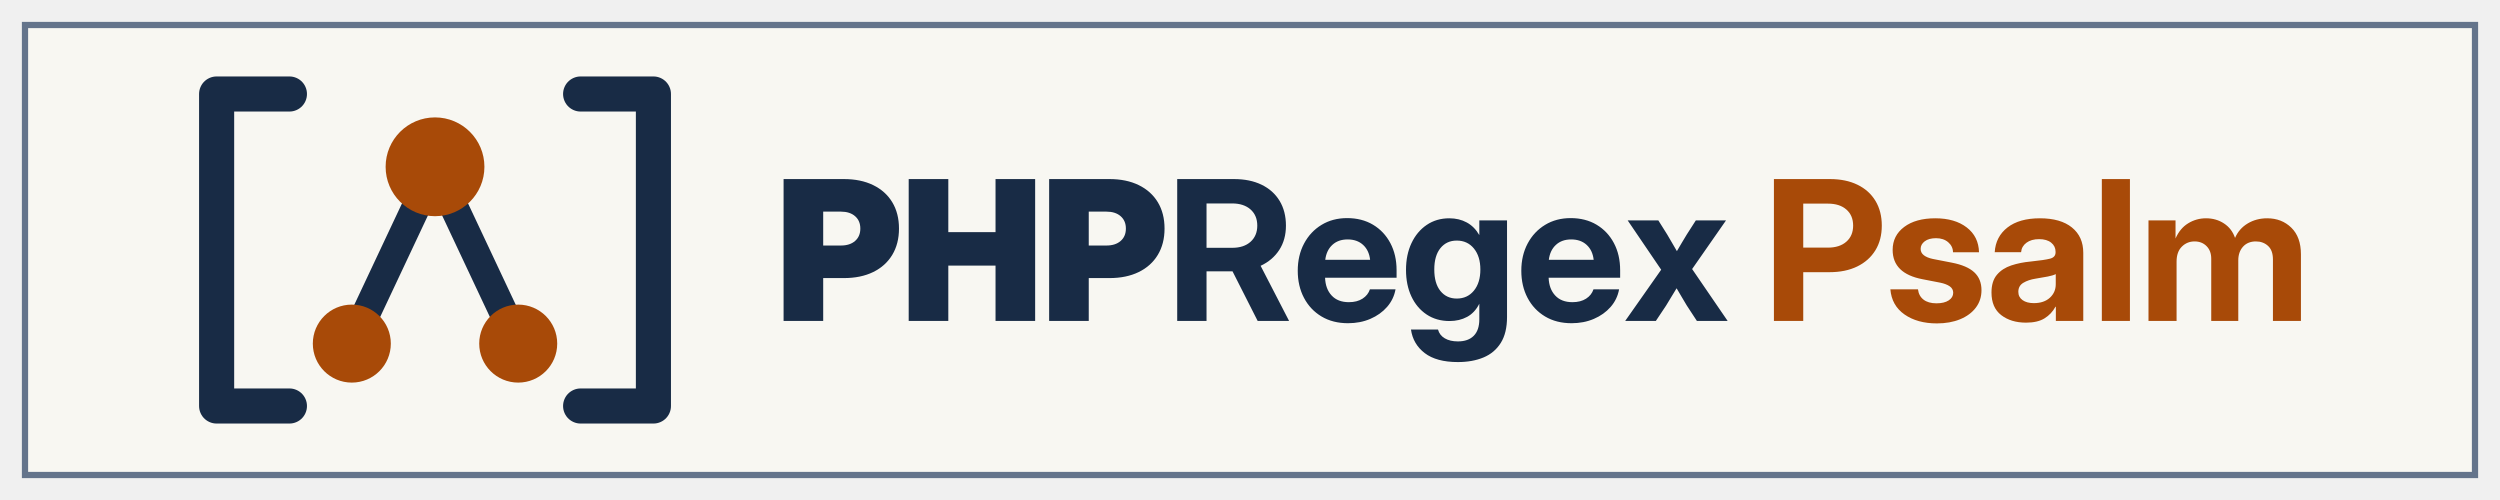
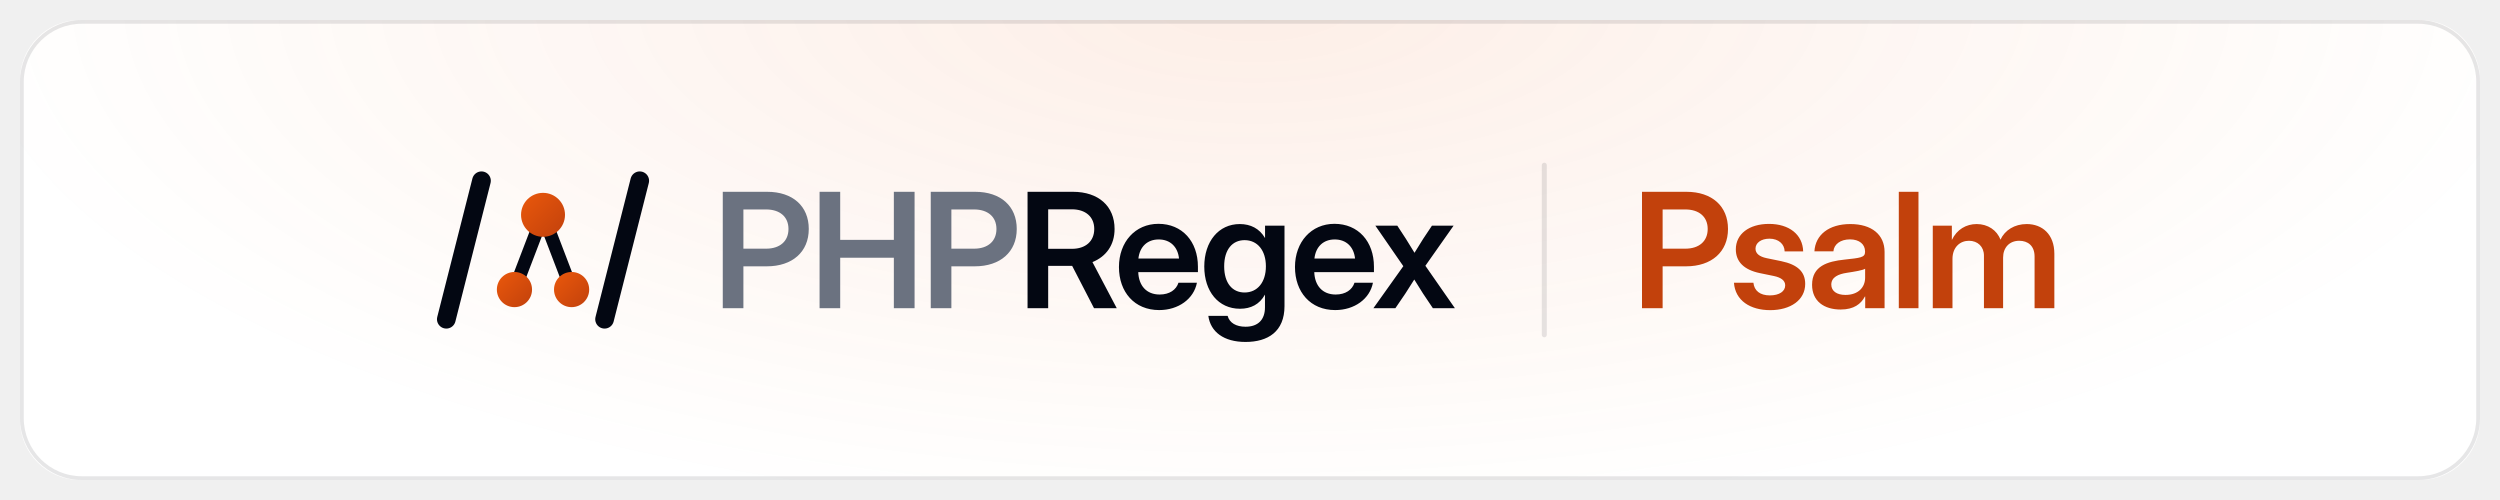
- <svg xmlns="http://www.w3.org/2000/svg" viewBox="0 0 1000 200" width="1000" height="200" role="img">
-   <style>.paper{fill:#F8F7F2}.ink-f{fill:#182B45}.ink-s{stroke:#182B45;fill:none}.amber-f{fill:#A84A08}</style>
-   <rect x="10" y="10" width="980" height="180" class="paper" stroke="#64748B" stroke-width="2.5" />
-   <g transform="translate(174.0078 100) scale(0.52)">
-     <g fill="none" class="ink-s" stroke-width="27" stroke-linecap="round" stroke-linejoin="round">
-       <path d="M-112-120H-168V120H-112" />
-       <path d="M112-120H168V120H112" />
+ <svg xmlns="http://www.w3.org/2000/svg" viewBox="0 0 1000 200" width="1000" height="200" role="img" aria-label="PHPRegex Psalm">
+   <defs>
+     <linearGradient id="n" x1="0" y1="0" x2="1" y2="1">
+       <stop offset="0" stop-color="#EA580C" />
+       <stop offset="1" stop-color="#C2410C" />
+     </linearGradient>
+     <radialGradient id="halo" cx="500" cy="0" r="1" gradientUnits="userSpaceOnUse" gradientTransform="translate(500 0) scale(520 210) translate(-500 0)">
+       <stop offset="0" stop-color="rgba(234,88,12,0.10)" />
+       <stop offset="1" stop-color="rgba(234,88,12,0.10)" stop-opacity="0" />
+     </radialGradient>
+   </defs>
+   <rect x="8" y="8" width="984" height="184" rx="24" fill="#FFFFFF" />
+   <rect x="8" y="8" width="984" height="184" rx="24" fill="url(#halo)" />
+   <rect x="8.75" y="8.75" width="982.5" height="182.5" rx="24" fill="none" stroke="rgba(3,7,18,0.10)" stroke-width="1.5" />
+   <g transform="translate(217.21 100.00) scale(0.2198)">
+     <g fill="none" stroke="#030712" stroke-linecap="round">
+       <path d="M-176 126L-112 -126M112 126L176 -126" stroke-width="34" />
+       <path d="M0 -64L-52 72M0 -64L52 72" stroke-width="24" />
    </g>
-     <g transform="translate(0 14)">
-       <path d="M0-78L-64 58M0-78L64 58" fill="none" class="ink-s" stroke-width="22" stroke-linecap="round" />
-       <circle cx="0" cy="-78" r="38" class="amber-f" />
-       <circle cx="-64" cy="58" r="30" class="amber-f" />
-       <circle cx="64" cy="58" r="30" class="amber-f" />
+     <g fill="url(#n)">
+       <circle cx="0" cy="-64" r="40" />
+       <circle cx="-52" cy="72" r="32" />
+       <circle cx="52" cy="72" r="32" />
    </g>
  </g>
-   <g transform="translate(310.3878 128.374)">
-     <path d="M3.047 0.0V-56.748H27.155Q33.935 -56.748 38.886 -54.33Q43.837 -51.911 46.522 -47.474Q49.207 -43.037 49.207 -36.943Q49.207 -30.888 46.522 -26.432Q43.837 -21.976 38.886 -19.557Q33.935 -17.139 27.155 -17.139H18.891V0.0ZM18.891 -30.164H25.975Q29.555 -30.164 31.649 -31.992Q33.744 -33.82 33.744 -36.943Q33.744 -40.066 31.649 -41.895Q29.555 -43.723 25.975 -43.723H18.891ZM53.092 0.0V-56.748H68.936V-35.534H87.826V-56.748H103.67V0.0H87.826V-22.128H68.936V0.0ZM109.269 0.0V-56.748H133.377Q140.156 -56.748 145.107 -54.33Q150.059 -51.911 152.744 -47.474Q155.429 -43.037 155.429 -36.943Q155.429 -30.888 152.744 -26.432Q150.059 -21.976 145.107 -19.557Q140.156 -17.139 133.377 -17.139H125.112V0.0ZM125.112 -30.164H132.196Q135.776 -30.164 137.871 -31.992Q139.966 -33.82 139.966 -36.943Q139.966 -40.066 137.871 -41.895Q135.776 -43.723 132.196 -43.723H125.112Z" class="ink-f" />
-     <path transform="translate(156.2666 0)" d="M4.228 0.0V-56.748H26.927Q33.325 -56.748 37.991 -54.482Q42.656 -52.216 45.189 -48.026Q47.722 -43.837 47.722 -38.124Q47.722 -32.487 45.037 -28.374Q42.352 -24.261 37.591 -22.052L48.979 0.0H36.41L26.355 -19.843Q26.317 -19.843 26.241 -19.843H15.958V0.0ZM15.958 -29.25H26.241Q30.888 -29.25 33.573 -31.668Q36.258 -34.087 36.258 -38.124Q36.258 -42.199 33.554 -44.599Q30.85 -46.998 26.203 -46.998H15.958ZM72.554 0.914Q66.46 0.914 61.947 -1.79Q57.434 -4.494 54.939 -9.236Q52.444 -13.978 52.444 -20.071Q52.444 -26.203 54.977 -30.964Q57.51 -35.725 61.966 -38.429Q66.422 -41.133 72.173 -41.133Q78.114 -41.133 82.551 -38.486Q86.988 -35.839 89.483 -31.135Q91.978 -26.432 91.978 -20.3V-17.291H63.375Q63.527 -12.835 66.003 -10.169Q68.479 -7.503 72.896 -7.503Q76.172 -7.503 78.362 -8.912Q80.552 -10.321 81.313 -12.645H91.559Q90.835 -8.646 88.169 -5.599Q85.503 -2.552 81.466 -0.819Q77.429 0.914 72.554 0.914ZM63.451 -24.451H81.39Q80.971 -28.222 78.59 -30.412Q76.21 -32.602 72.401 -32.602Q68.631 -32.602 66.27 -30.412Q63.908 -28.222 63.451 -24.451ZM116.505 16.453Q107.936 16.453 103.251 12.873Q98.566 9.293 97.729 3.428H108.545Q109.154 5.713 111.249 6.951Q113.344 8.188 116.505 8.188Q120.618 8.188 122.846 5.941Q125.074 3.694 125.074 -0.647V-6.817H125.036Q123.246 -3.275 120.18 -1.619Q117.114 0.038 113.153 0.038Q107.897 0.038 103.975 -2.59Q100.052 -5.218 97.9 -9.807Q95.748 -14.396 95.748 -20.414Q95.748 -26.47 97.938 -31.116Q100.128 -35.763 104.032 -38.41Q107.936 -41.057 113.077 -41.057Q116.962 -41.057 120.028 -39.4Q123.094 -37.743 125.036 -34.392H125.074V-40.219H136.157V-1.562Q136.157 4.799 133.663 8.779Q131.168 12.759 126.75 14.606Q122.332 16.453 116.505 16.453ZM116.048 -8.95Q120.313 -8.95 122.903 -12.111Q125.493 -15.272 125.493 -20.566Q125.493 -25.822 122.903 -28.983Q120.313 -32.145 116.048 -32.145Q111.973 -32.145 109.516 -29.117Q107.06 -26.089 107.06 -20.566Q107.06 -15.006 109.516 -11.978Q111.973 -8.95 116.048 -8.95ZM161.979 0.914Q155.886 0.914 151.373 -1.79Q146.859 -4.494 144.365 -9.236Q141.87 -13.978 141.87 -20.071Q141.87 -26.203 144.403 -30.964Q146.936 -35.725 151.392 -38.429Q155.848 -41.133 161.599 -41.133Q167.54 -41.133 171.977 -38.486Q176.414 -35.839 178.909 -31.135Q181.403 -26.432 181.403 -20.3V-17.291H152.801Q152.953 -12.835 155.429 -10.169Q157.904 -7.503 162.322 -7.503Q165.598 -7.503 167.788 -8.912Q169.978 -10.321 170.739 -12.645H180.984Q180.261 -8.646 177.595 -5.599Q174.929 -2.552 170.892 -0.819Q166.854 0.914 161.979 0.914ZM152.877 -24.451H170.815Q170.396 -28.222 168.016 -30.412Q165.636 -32.602 161.827 -32.602Q158.057 -32.602 155.695 -30.412Q153.334 -28.222 152.877 -24.451ZM183.422 0.0 197.818 -20.49 184.412 -40.219H196.676L200.218 -34.582Q201.246 -32.83 202.198 -31.192Q203.15 -29.555 204.103 -27.917Q205.055 -29.555 206.026 -31.192Q206.997 -32.83 208.063 -34.582L211.682 -40.219H223.755L210.196 -20.757L224.402 0.0H212.101L208.063 -6.17Q206.959 -7.998 205.969 -9.693Q204.979 -11.388 203.988 -13.063Q202.96 -11.388 201.932 -9.693Q200.903 -7.998 199.799 -6.17L195.686 0.0Z" class="ink-f" />
-     <path transform="translate(394.9512 0)" d="M4.228 0.0V-56.748H26.622Q32.982 -56.748 37.648 -54.482Q42.313 -52.216 44.846 -48.026Q47.379 -43.837 47.379 -38.124Q47.379 -32.411 44.808 -28.241Q42.237 -24.07 37.553 -21.785Q32.868 -19.5 26.47 -19.5H15.958V0.0ZM15.958 -29.326H25.86Q30.507 -29.326 33.211 -31.707Q35.915 -34.087 35.915 -38.124Q35.915 -42.199 33.211 -44.561Q30.507 -46.922 25.86 -46.922H15.958ZM69.431 0.99Q61.585 0.99 56.462 -2.59Q51.34 -6.17 50.807 -12.645H61.852Q62.156 -10.017 64.061 -8.531Q65.965 -7.046 69.24 -7.046Q72.363 -7.046 74.153 -8.227Q75.943 -9.407 75.943 -11.273Q75.943 -12.873 74.553 -13.844Q73.163 -14.815 70.726 -15.311L63.68 -16.682Q51.721 -18.967 51.721 -28.412Q51.721 -34.125 56.329 -37.591Q60.938 -41.057 68.783 -41.057Q76.591 -41.057 81.352 -37.4Q86.112 -33.744 86.265 -27.46H75.867Q75.829 -29.859 73.944 -31.478Q72.059 -33.097 69.088 -33.097Q66.193 -33.097 64.556 -31.859Q62.918 -30.621 62.918 -28.831Q62.918 -27.27 64.194 -26.279Q65.47 -25.289 67.793 -24.794L75.41 -23.309Q81.504 -22.128 84.379 -19.443Q87.255 -16.758 87.255 -12.302Q87.255 -8.303 84.989 -5.313Q82.723 -2.323 78.705 -0.667Q74.687 0.99 69.431 0.99ZM105.079 0.686Q99.062 0.686 95.158 -2.323Q91.254 -5.332 91.254 -11.35Q91.254 -15.882 93.425 -18.453Q95.596 -21.023 99.176 -22.204Q102.756 -23.385 106.945 -23.766Q112.468 -24.337 114.677 -24.908Q116.886 -25.479 116.886 -27.422V-27.688Q116.886 -29.897 115.134 -31.307Q113.382 -32.716 110.297 -32.716Q107.174 -32.716 105.231 -31.269Q103.289 -29.821 103.099 -27.498H92.549Q92.93 -33.706 97.652 -37.381Q102.375 -41.057 110.64 -41.057Q118.904 -41.057 123.437 -37.381Q127.969 -33.706 127.969 -27.27V0.0H117.0V-5.675H116.848Q115.248 -2.742 112.468 -1.028Q109.688 0.686 105.079 0.686ZM108.202 -7.122Q112.239 -7.122 114.601 -9.274Q116.962 -11.426 116.962 -14.701V-18.738Q116.01 -18.205 113.801 -17.767Q111.592 -17.329 108.888 -16.91Q105.993 -16.453 103.994 -15.253Q101.994 -14.054 101.994 -11.654Q101.994 -9.521 103.689 -8.322Q105.384 -7.122 108.202 -7.122ZM146.631 -56.748V0.0H135.396V-56.748ZM154.058 0.0V-40.219H164.874V-32.982Q166.664 -37.058 169.939 -39.057Q173.215 -41.057 177.062 -41.057Q181.137 -41.057 184.279 -38.981Q187.421 -36.905 188.678 -33.211Q190.277 -36.905 193.724 -38.981Q197.171 -41.057 201.551 -41.057Q207.34 -41.057 211.187 -37.305Q215.033 -33.554 215.033 -26.66V0.0H203.836V-24.604Q203.836 -28.222 201.875 -30.012Q199.913 -31.802 197.019 -31.802Q193.781 -31.802 191.877 -29.707Q189.973 -27.612 189.973 -24.223V0.0H179.156V-24.908Q179.156 -28.031 177.29 -29.917Q175.424 -31.802 172.491 -31.802Q169.482 -31.802 167.388 -29.707Q165.293 -27.612 165.293 -23.728V0.0Z" class="amber-f" />
-   </g>
+   <path d="M289.11 123.28H297.36V106.53H306.73C316.95 106.53 323.51 100.75 323.51 91.59C323.51 82.47 317.11 76.72 306.89 76.72H289.11ZM297.36 99.47V83.78H306.42C311.98 83.78 315.39 86.75 315.39 91.59C315.39 96.47 311.98 99.47 306.42 99.47Z M327.83 123.28H336.08V103.09H357.54V123.28H365.83V76.72H357.54V95.94H336.08V76.72H327.83Z M372.3 123.28H380.55V106.53H389.92C400.14 106.53 406.7 100.75 406.7 91.59C406.7 82.47 400.3 76.72 390.08 76.72H372.3ZM380.55 99.47V83.78H389.61C395.17 83.78 398.58 86.75 398.58 91.59C398.58 96.47 395.17 99.47 389.61 99.47Z" fill="#6B7280" />
+   <path d="M411.02 123.28H419.27V106.34H428.64C428.73 106.34 428.8 106.34 428.86 106.34L437.61 123.28H446.7L436.98 104.84C442.52 102.59 445.83 97.94 445.83 91.59C445.83 82.47 439.42 76.72 429.17 76.72H411.02ZM419.27 99.53V83.72H428.7C434.27 83.72 437.7 86.75 437.7 91.59C437.7 96.47 434.27 99.53 428.77 99.53Z M463.67 124.03C471.39 124.03 477.52 119.56 478.77 113.09H471.39C470.49 115.91 467.83 117.81 463.86 117.81C458.55 117.81 455.49 114.22 455.3 108.84H479.17V106.69C479.17 96.56 472.86 89.53 463.36 89.53C454.11 89.53 447.58 96.78 447.58 106.81C447.58 116.81 453.77 124.03 463.67 124.03ZM455.36 103.41C455.89 98.69 458.92 95.78 463.49 95.78C468.05 95.78 471.11 98.69 471.61 103.41Z M498.21 136.78C507.14 136.78 513.8 132.66 513.8 122.44V90.28H506.02V95.19H505.99C503.8 91.41 500.21 89.62 495.92 89.62C487.46 89.62 481.71 96.59 481.71 106.62C481.71 116.56 487.36 123.5 495.99 123.5C500.33 123.5 503.83 121.75 505.96 117.88H505.99V122.91C505.99 127.97 503.14 130.69 498.21 130.69C494.52 130.69 491.8 129.19 491.05 126.34H483.33C484.21 132.75 489.49 136.78 498.21 136.78ZM497.83 117C492.96 117 489.67 113.28 489.67 106.53C489.67 99.81 492.96 96.06 497.83 96.06C502.99 96.06 506.36 100.19 506.36 106.53C506.36 112.88 502.99 117 497.83 117Z M534.08 124.03C541.8 124.03 547.93 119.56 549.18 113.09H541.8C540.89 115.91 538.24 117.81 534.27 117.81C528.96 117.81 525.89 114.22 525.71 108.84H549.58V106.69C549.58 96.56 543.27 89.53 533.77 89.53C524.52 89.53 517.99 96.78 517.99 106.81C517.99 116.81 524.18 124.03 534.08 124.03ZM525.77 103.41C526.3 98.69 529.33 95.78 533.89 95.78C538.46 95.78 541.52 98.69 542.02 103.41Z M549.36 123.28H558.15L562.15 117.41C563.4 115.47 564.55 113.62 565.71 111.81C566.86 113.62 567.99 115.47 569.21 117.41L573.15 123.28H581.96L570.15 106.31L581.43 90.28H572.77L569.27 95.53C568.05 97.47 566.93 99.28 565.8 101.12C564.68 99.28 563.55 97.47 562.36 95.53L558.93 90.28H550.15L561.33 106.47Z" fill="#030712" />
+   <rect x="616.72" y="65.08" width="2" height="69.84" rx="1" fill="rgba(3,7,18,0.10)" />
+   <path d="M656.8 123.28H665.05V106.53H674.42C684.64 106.53 691.2 100.75 691.2 91.59C691.2 82.47 684.8 76.72 674.58 76.72H656.8ZM665.05 99.47V83.78H674.11C679.67 83.78 683.08 86.75 683.08 91.59C683.08 96.47 679.67 99.47 674.11 99.47Z M708.08 124.06C716.23 124.06 722.08 120 722.08 113.56C722.08 108.72 719.05 105.84 712.52 104.47L706.58 103.25C703.83 102.66 702.2 101.44 702.2 99.47C702.2 97.22 704.33 95.47 707.8 95.47C711.39 95.47 713.8 97.62 713.86 100.56H721.27C721.08 93.78 715.61 89.56 707.61 89.56C699.55 89.56 694.33 93.66 694.33 99.72C694.33 104.72 697.64 107.94 703.95 109.25L709.58 110.41C712.36 111 714.08 112.16 714.08 114.16C714.08 116.5 711.77 118.16 707.95 118.16C704.02 118.16 701.7 116.31 701.36 113.09H693.58C694.08 120.19 700.05 124.06 708.08 124.06Z M736.24 123.81C741.61 123.81 744.39 121.56 745.95 118.62H746.08V123.28H753.83V100.78C753.83 93.91 748.74 89.62 740.14 89.62C731.52 89.62 726.14 93.97 725.77 100.53H733.36C733.58 97.75 736.14 95.75 739.99 95.75C743.77 95.75 746.02 97.75 746.02 100.56V100.81C746.02 103.06 743.92 103.16 737.8 103.84C730.99 104.56 724.83 106.41 724.83 113.91C724.83 120.5 729.67 123.81 736.24 123.81ZM738.17 117.97C734.74 117.97 732.52 116.44 732.52 113.84C732.52 110.84 735.39 109.62 738.77 109.12C742.02 108.62 745.08 108.12 746.05 107.5V111.06C746.05 114.91 743.33 117.97 738.17 117.97Z M767.39 76.72H759.52V123.28H767.39Z M773.11 123.28H780.99V103.59C780.99 98.88 784.02 96.31 787.58 96.31C791.08 96.31 793.58 98.66 793.58 102.25V123.28H801.24V103.03C801.24 99.09 803.71 96.31 807.71 96.31C811.08 96.31 813.83 98.25 813.83 102.62V123.28H821.74V101.5C821.74 93.75 816.93 89.62 810.68 89.62C805.86 89.62 801.93 92.06 800.18 95.88C798.8 92.09 795.14 89.62 790.68 89.62C786.52 89.62 782.74 91.75 780.74 96V90.28H773.11Z" fill="#C2410C" />
</svg>
